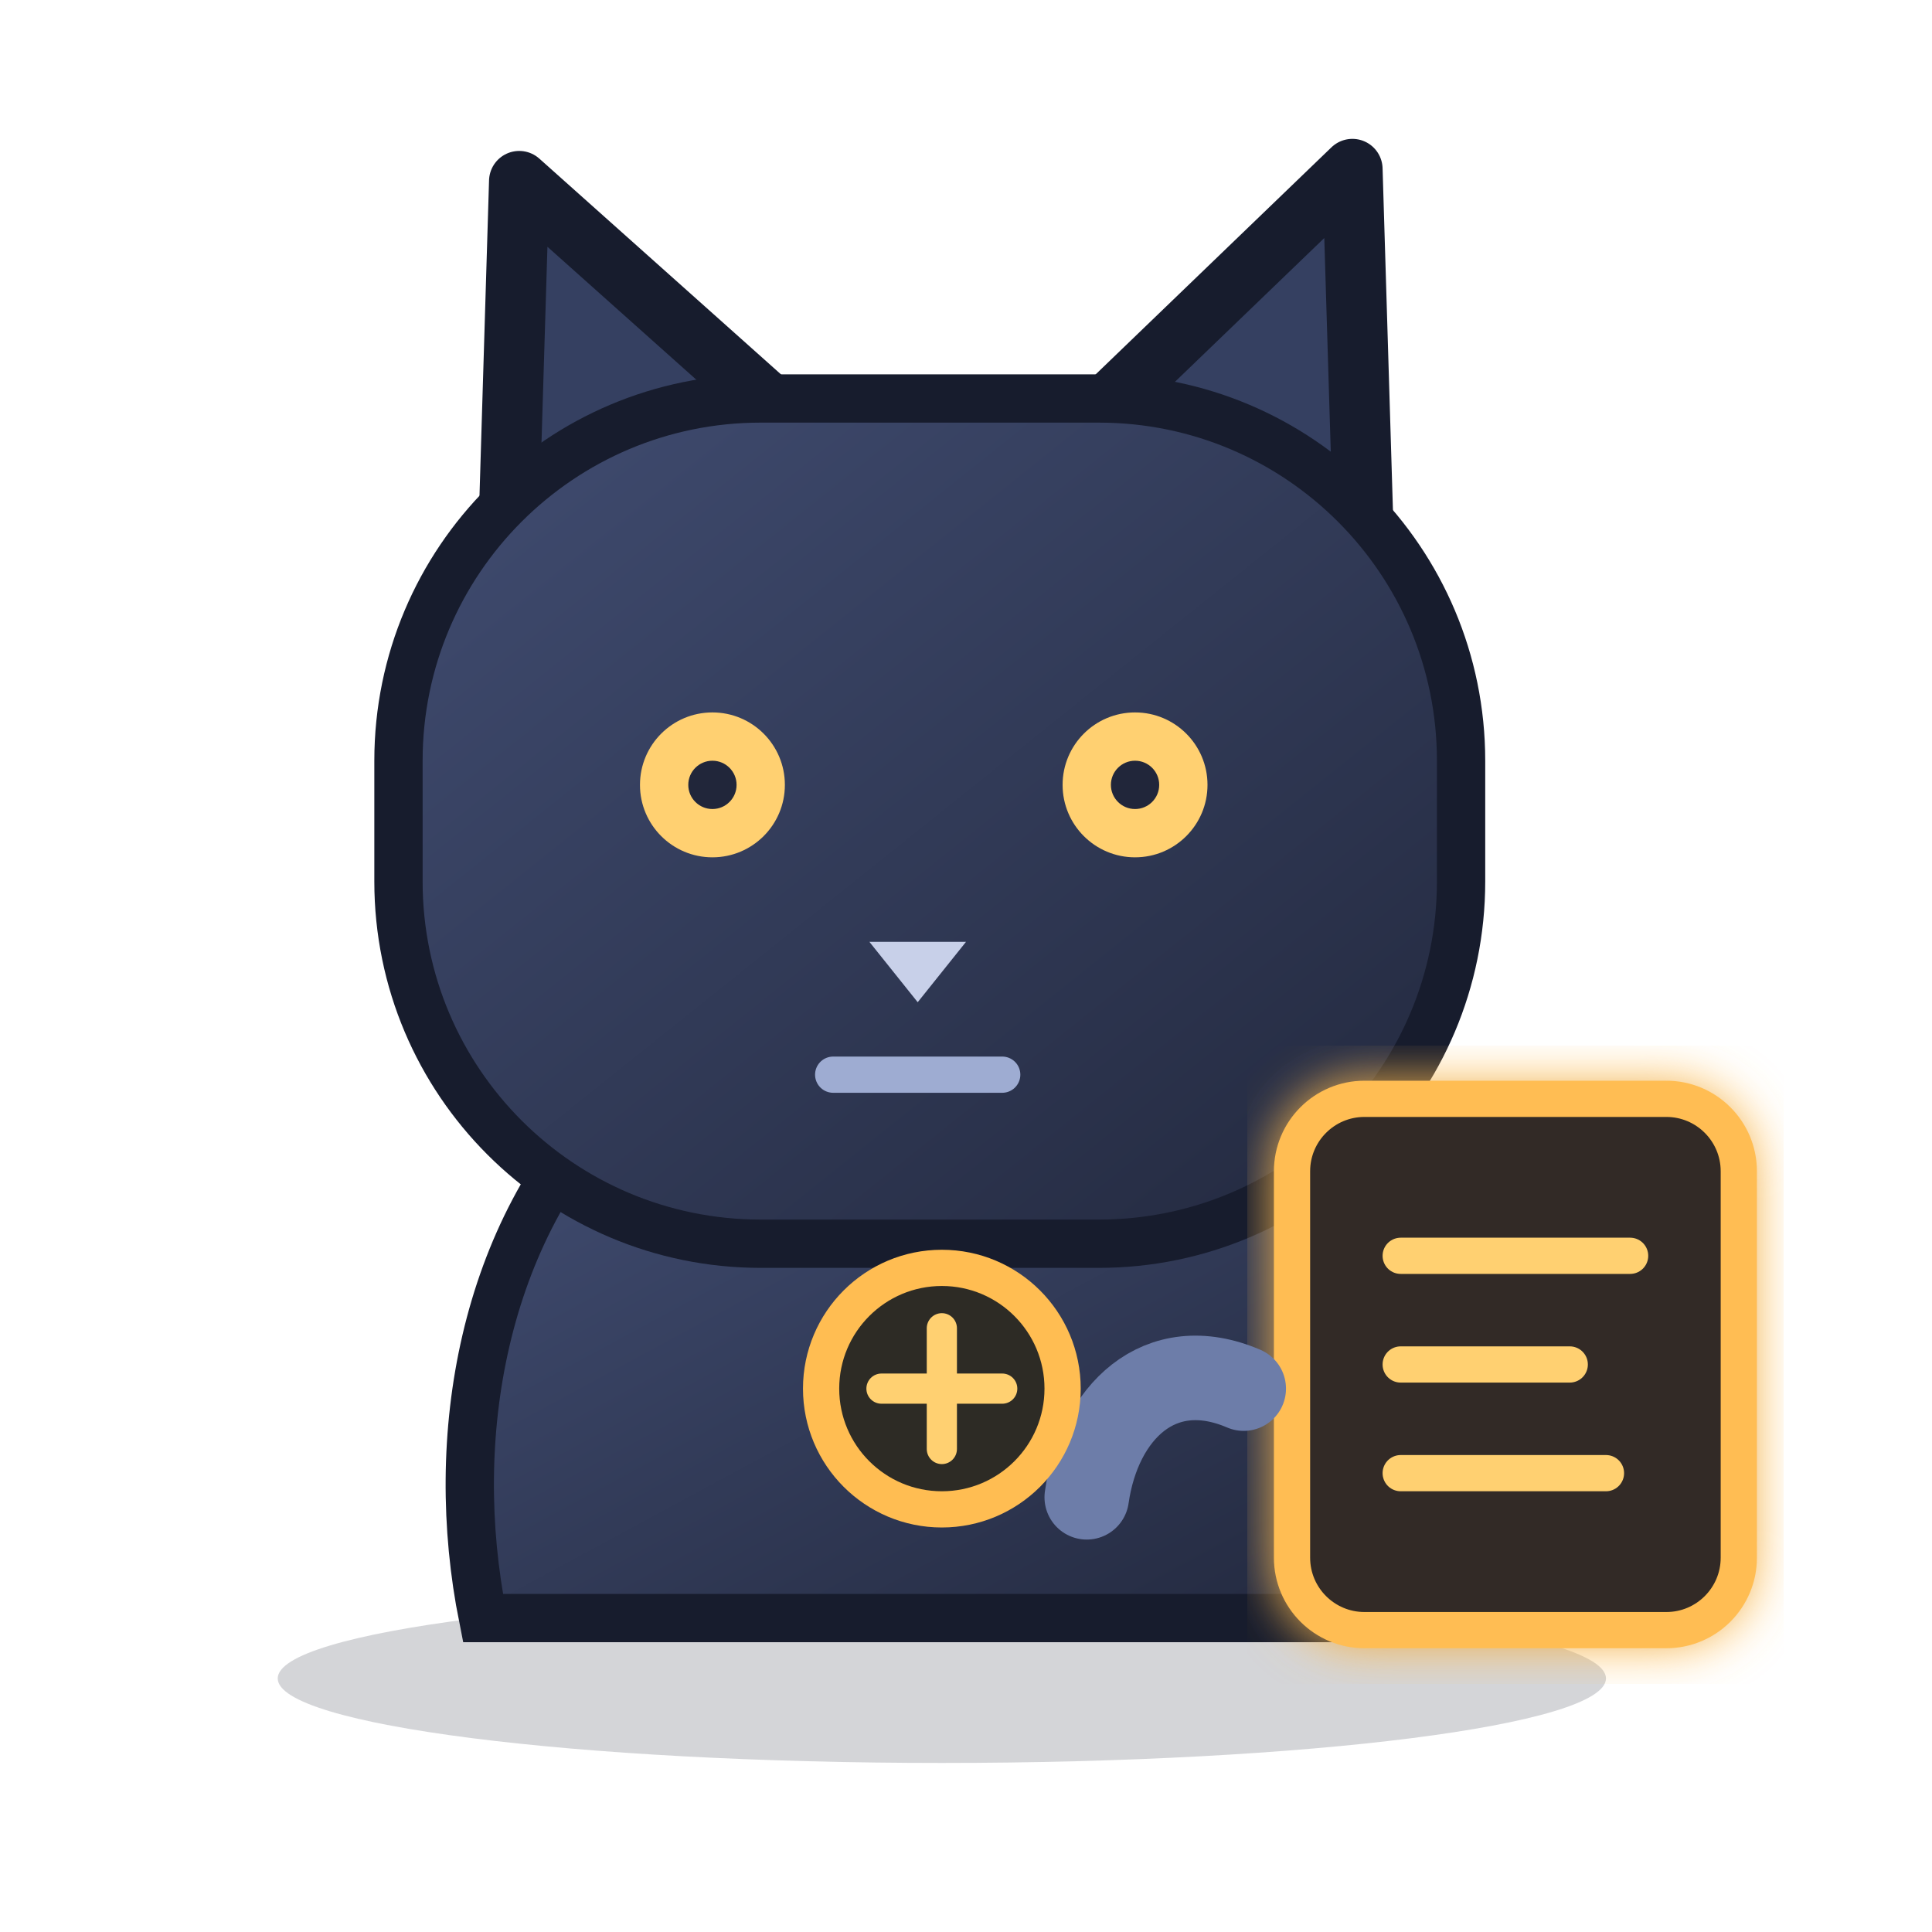
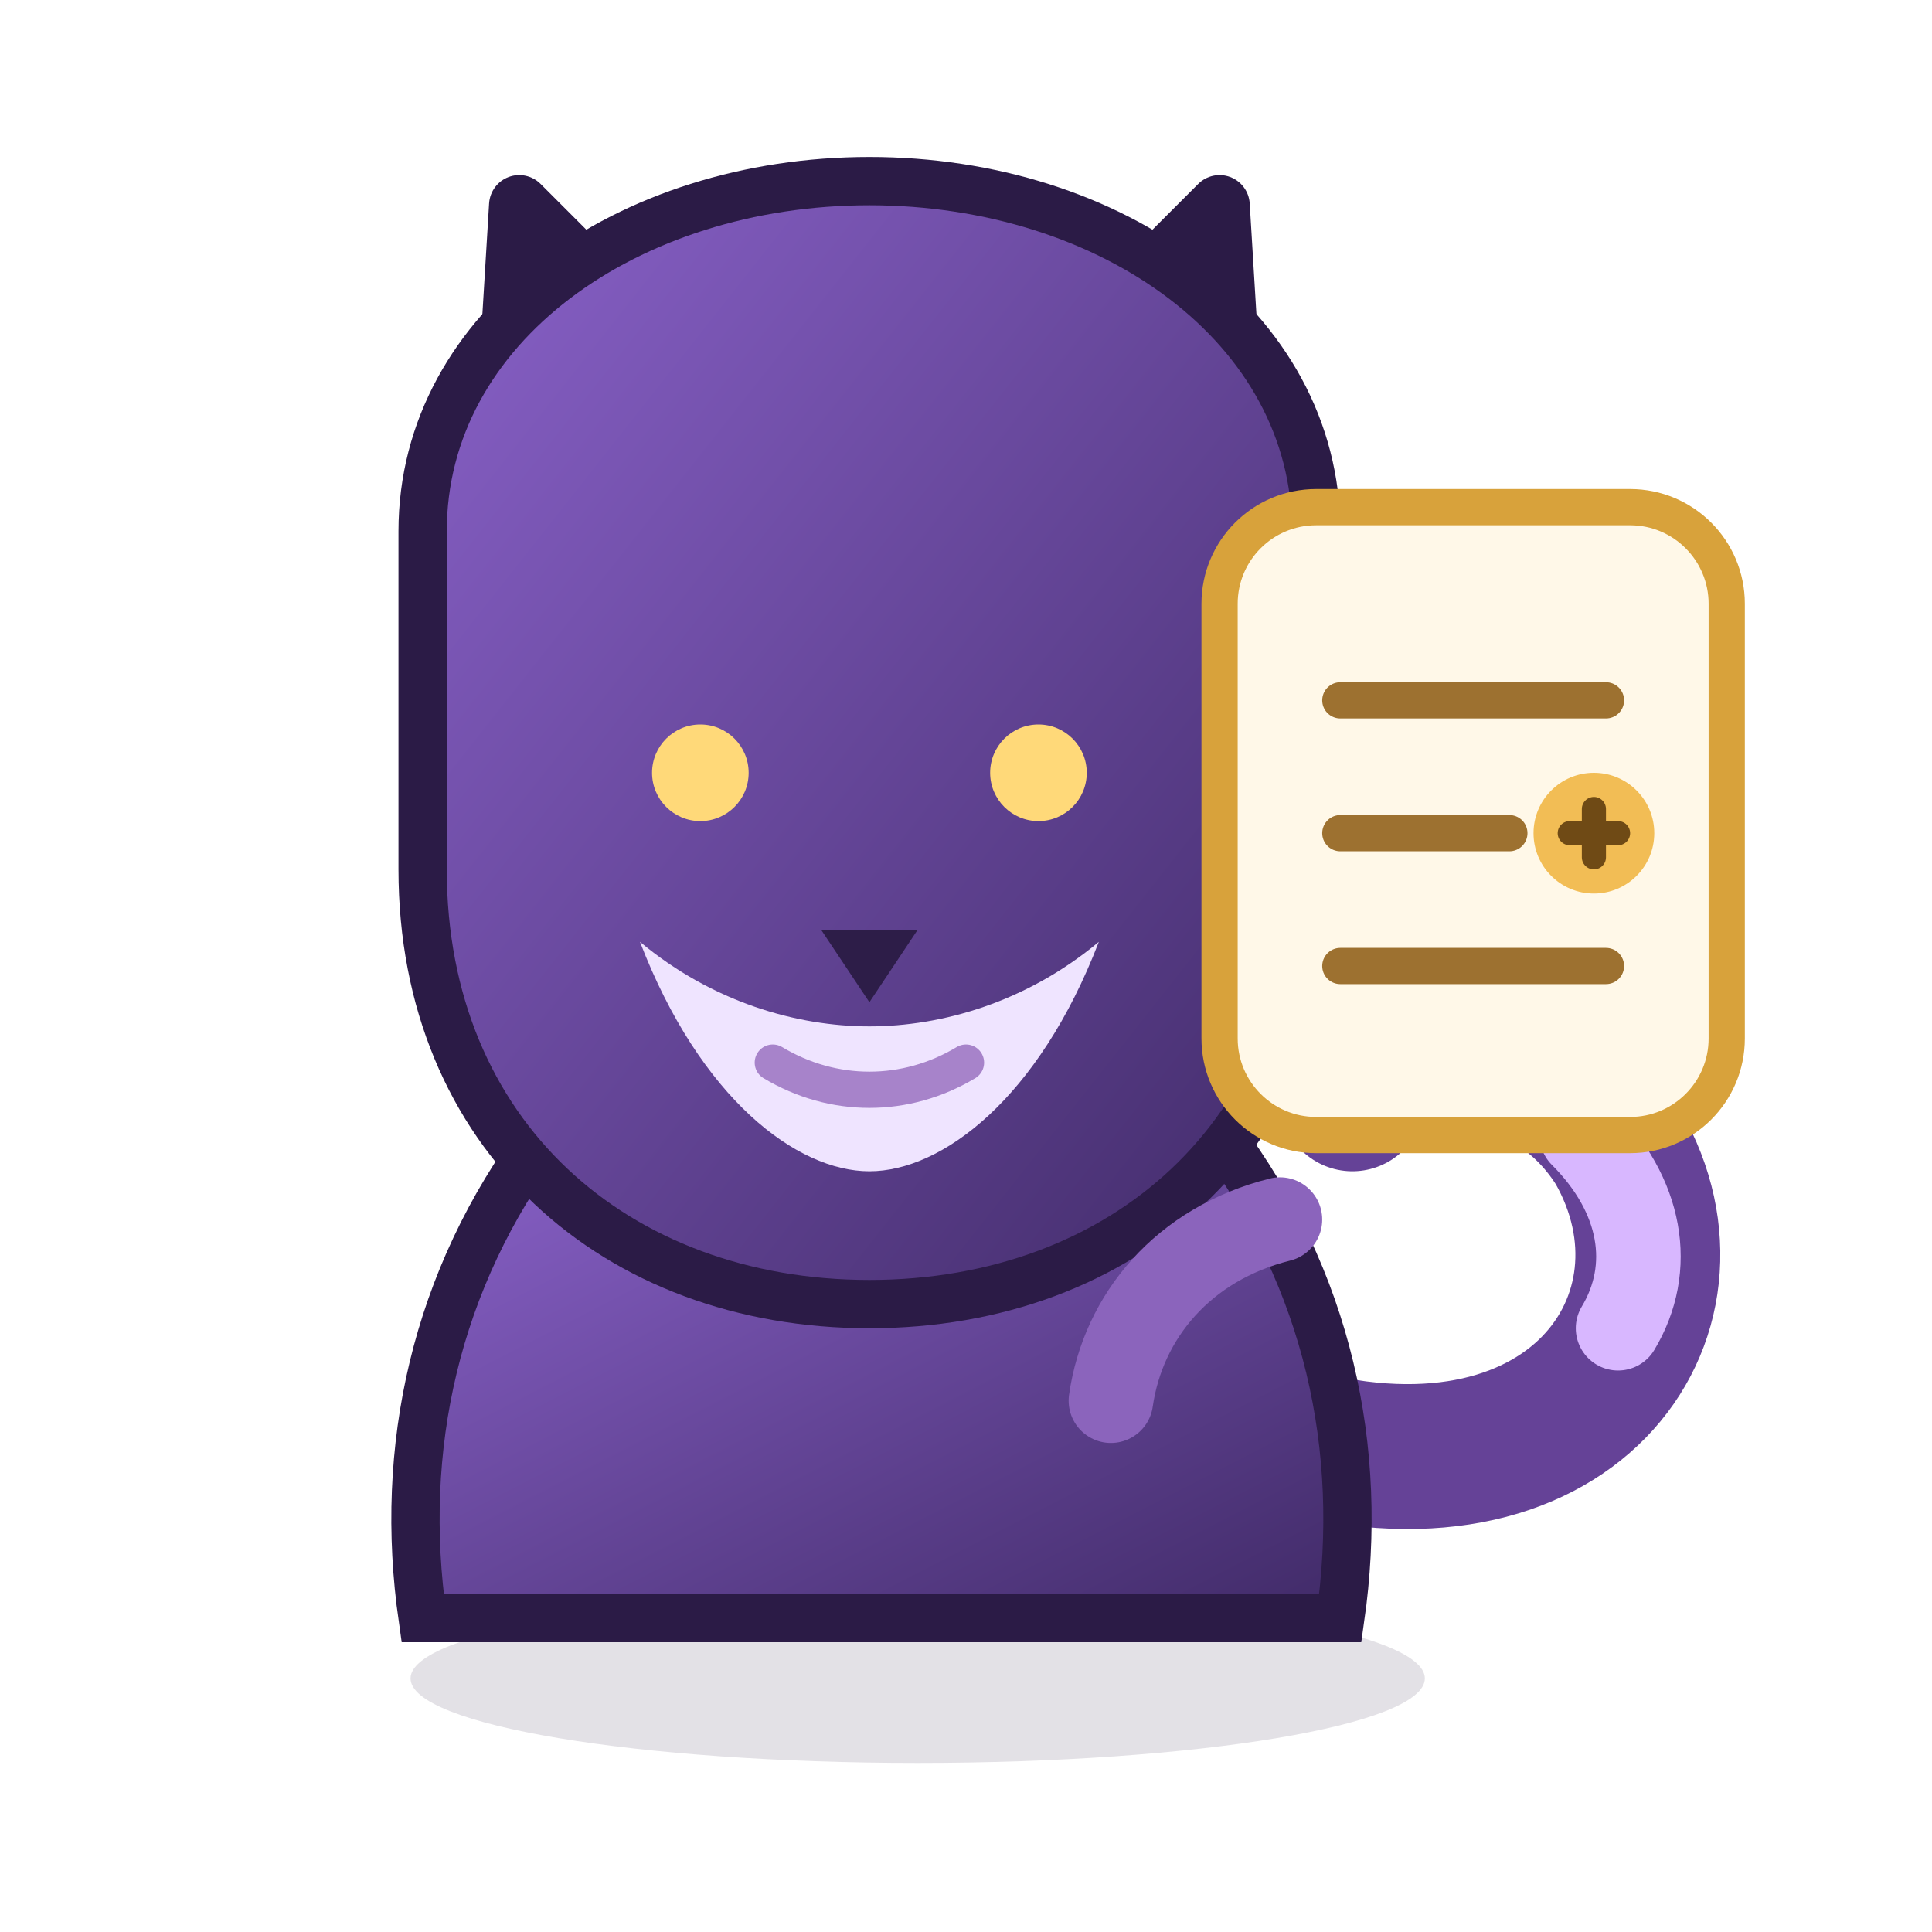
<svg xmlns="http://www.w3.org/2000/svg" viewBox="0 0 160 160" role="img" aria-labelledby="title desc">
  <defs>
-     <linearGradient id="shell" x1="0" y1="0" x2="1" y2="1">
-       <stop stop-color="#414d72" />
-       <stop offset="1" stop-color="#22283d" />
+     <linearGradient id="fur" x1="0" y1="0" x2="1" y2="1">
+       <stop stop-color="#8a62ca" />
+       <stop offset="1" stop-color="#402a67" />
    </linearGradient>
-     <filter id="glow">
-       <feGaussianBlur stdDeviation="2" result="b" />
-       <feMerge>
-         <feMergeNode in="b" />
-         <feMergeNode in="SourceGraphic" />
-       </feMerge>
-     </filter>
  </defs>
-   <ellipse cx="78" cy="139" rx="55" ry="7" fill="#121728" opacity=".18" />
-   <path d="M51 91c-11 11-14 28-11 43h77c2-15-1-31-12-42z" fill="url(#shell)" stroke="#171c2d" stroke-width="4" />
-   <path d="m42 48 1-33 28 25m42 7-1-33-27 26" fill="#354061" stroke="#171c2d" stroke-width="5" stroke-linejoin="round" />
-   <rect x="33" y="33" width="88" height="70" rx="30" fill="url(#shell)" stroke="#171c2d" stroke-width="4" />
-   <circle cx="59" cy="65" r="6" fill="#ffd071" />
-   <circle cx="94" cy="65" r="6" fill="#ffd071" />
-   <circle cx="59" cy="65" r="2" fill="#21263a" />
-   <circle cx="94" cy="65" r="2" fill="#21263a" />
-   <path d="M72 78h8l-4 5z" fill="#c8d0e9" />
-   <path d="M69 89h14" stroke="#9eacd2" stroke-width="3" stroke-linecap="round" />
-   <g filter="url(#glow)">
-     <rect x="107" y="91" width="37" height="44" rx="6" fill="#302b26" stroke="#ffbd52" stroke-width="3" />
-     <path d="M116 104h19M116 113h14M116 122h17" stroke="#ffd071" stroke-width="3" stroke-linecap="round" />
+   <ellipse cx="76" cy="139" rx="42" ry="7" fill="#2a183d" opacity=".13" />
+   <path d="M106 119c24 7 36-10 28-24-5-8-15-10-22-4" fill="none" stroke="#654297" stroke-width="12" stroke-linecap="round" />
+   <path d="M131 94c5 5 6 11 3 16" fill="none" stroke="#d8b7ff" stroke-width="7" stroke-linecap="round" />
+   <path d="M45 94c-9 12-12 26-10 40h76c2-14-1-28-10-40z" fill="url(#fur)" stroke="#2b1b46" stroke-width="4" />
+   <path d="M41 50 43 17l24 24M103 50l-2-33-24 24" fill="#754fae" stroke="#2b1b46" stroke-width="5" stroke-linejoin="round" />
+   <path d="m47 27 3 16 11-8m36-8-3 16-11-8" fill="#d2aaff" />
+   <path d="M35 44c0-17 17-29 37-29s37 12 37 29v28c0 22-16 36-37 36S35 94 35 72z" fill="url(#fur)" stroke="#2b1b46" stroke-width="4" />
+   <path d="M53 78c5 13 13 19 19 19s14-6 19-19c-6 5-13 7-19 7s-13-2-19-7z" fill="#efe4ff" />
+   <circle cx="58" cy="64" r="4" fill="#ffd979" />
+   <circle cx="86" cy="64" r="4" fill="#ffd979" />
+   <path d="M68 77h8l-4 6z" fill="#2d1d48" />
+   <path d="M64 88c5 3 11 3 16 0" fill="none" stroke="#a783ca" stroke-width="3" stroke-linecap="round" />
+   <g transform="translate(101 42)">
+     <rect x="0" y="0" width="42" height="52" rx="8" fill="#fff8e8" stroke="#d8a23b" stroke-width="3" />
+     <path d="M10 16h22M10 27h14M10 38h22" stroke="#9d7130" stroke-width="3" stroke-linecap="round" />
+     <circle cx="31" cy="27" r="5" fill="#f2bd55" />
+     <path d="M29 27h4M31 25v4" stroke="#6f4a15" stroke-width="2" stroke-linecap="round" />
  </g>
-   <path d="M103 115c-7-3-12 2-13 9" fill="none" stroke="#6d7da9" stroke-width="7" stroke-linecap="round" />
-   <circle cx="78" cy="115" r="10" fill="#2d2b25" stroke="#ffbd52" stroke-width="3" />
-   <path d="M73 115h10M78 110v10" stroke="#ffd071" stroke-width="2.5" stroke-linecap="round" />
+   <path d="M106 101c-8 2-13 8-14 15" fill="none" stroke="#8b64bc" stroke-width="7" stroke-linecap="round" />
</svg>
